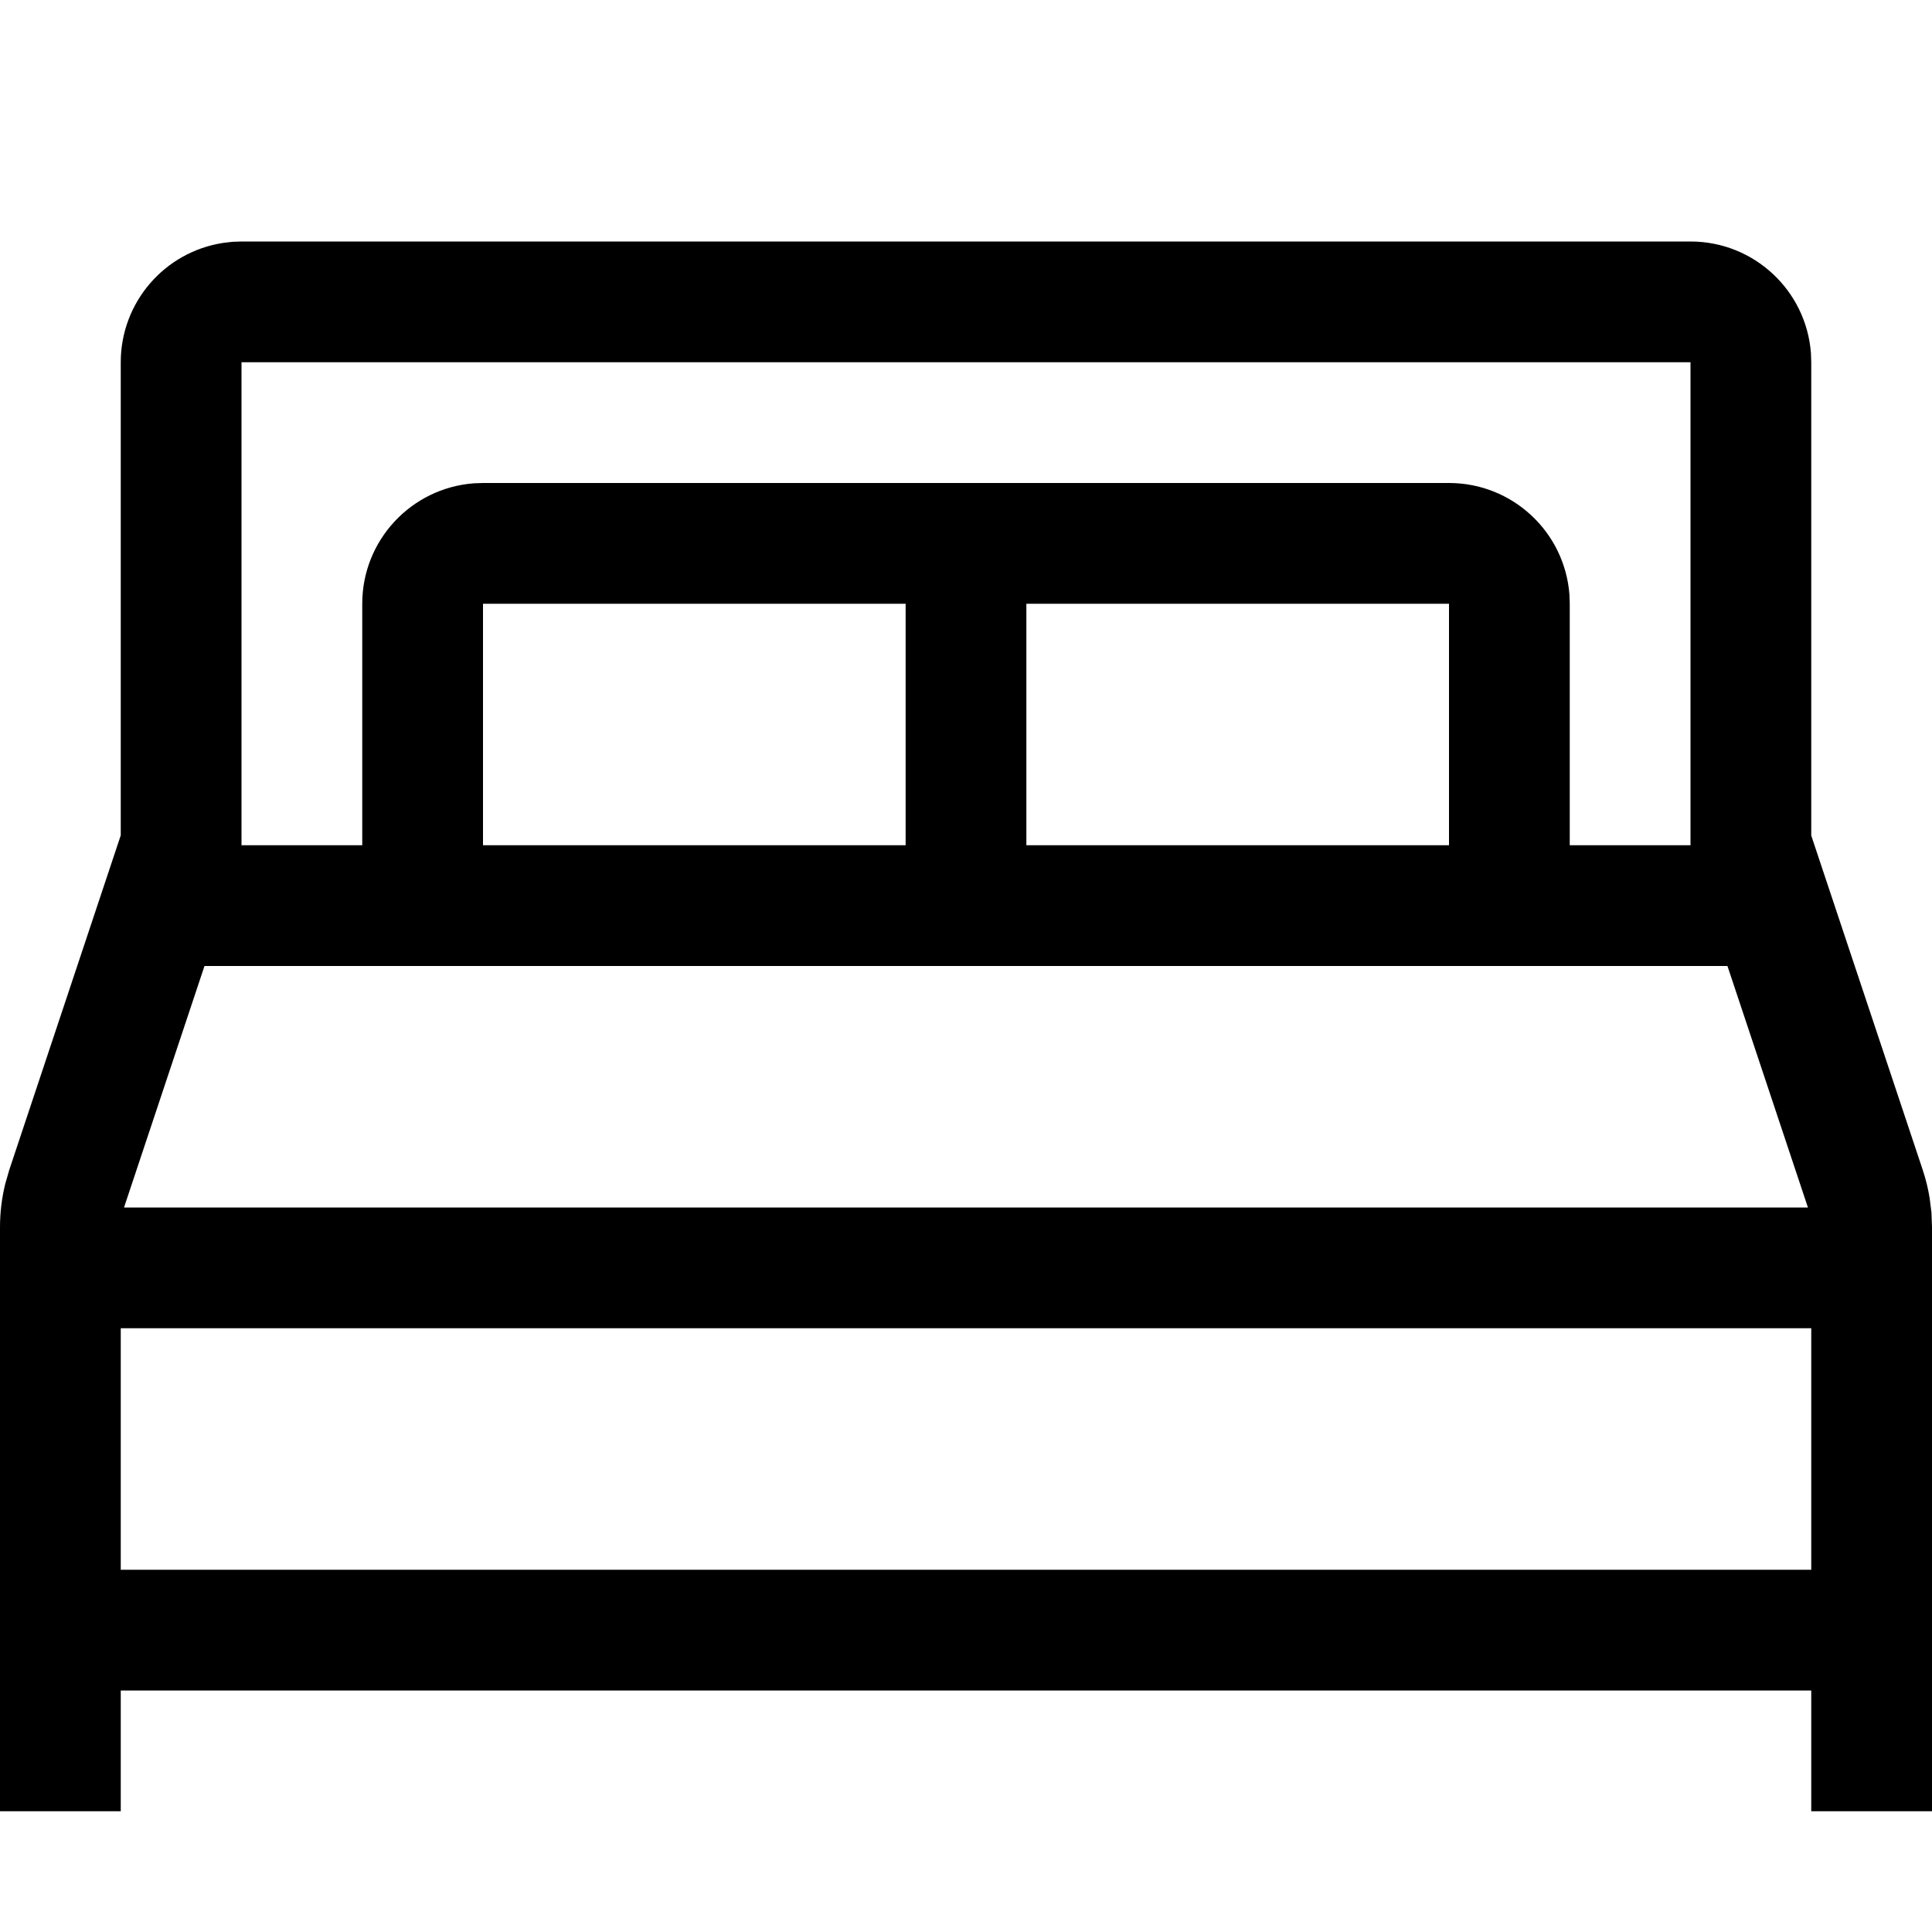
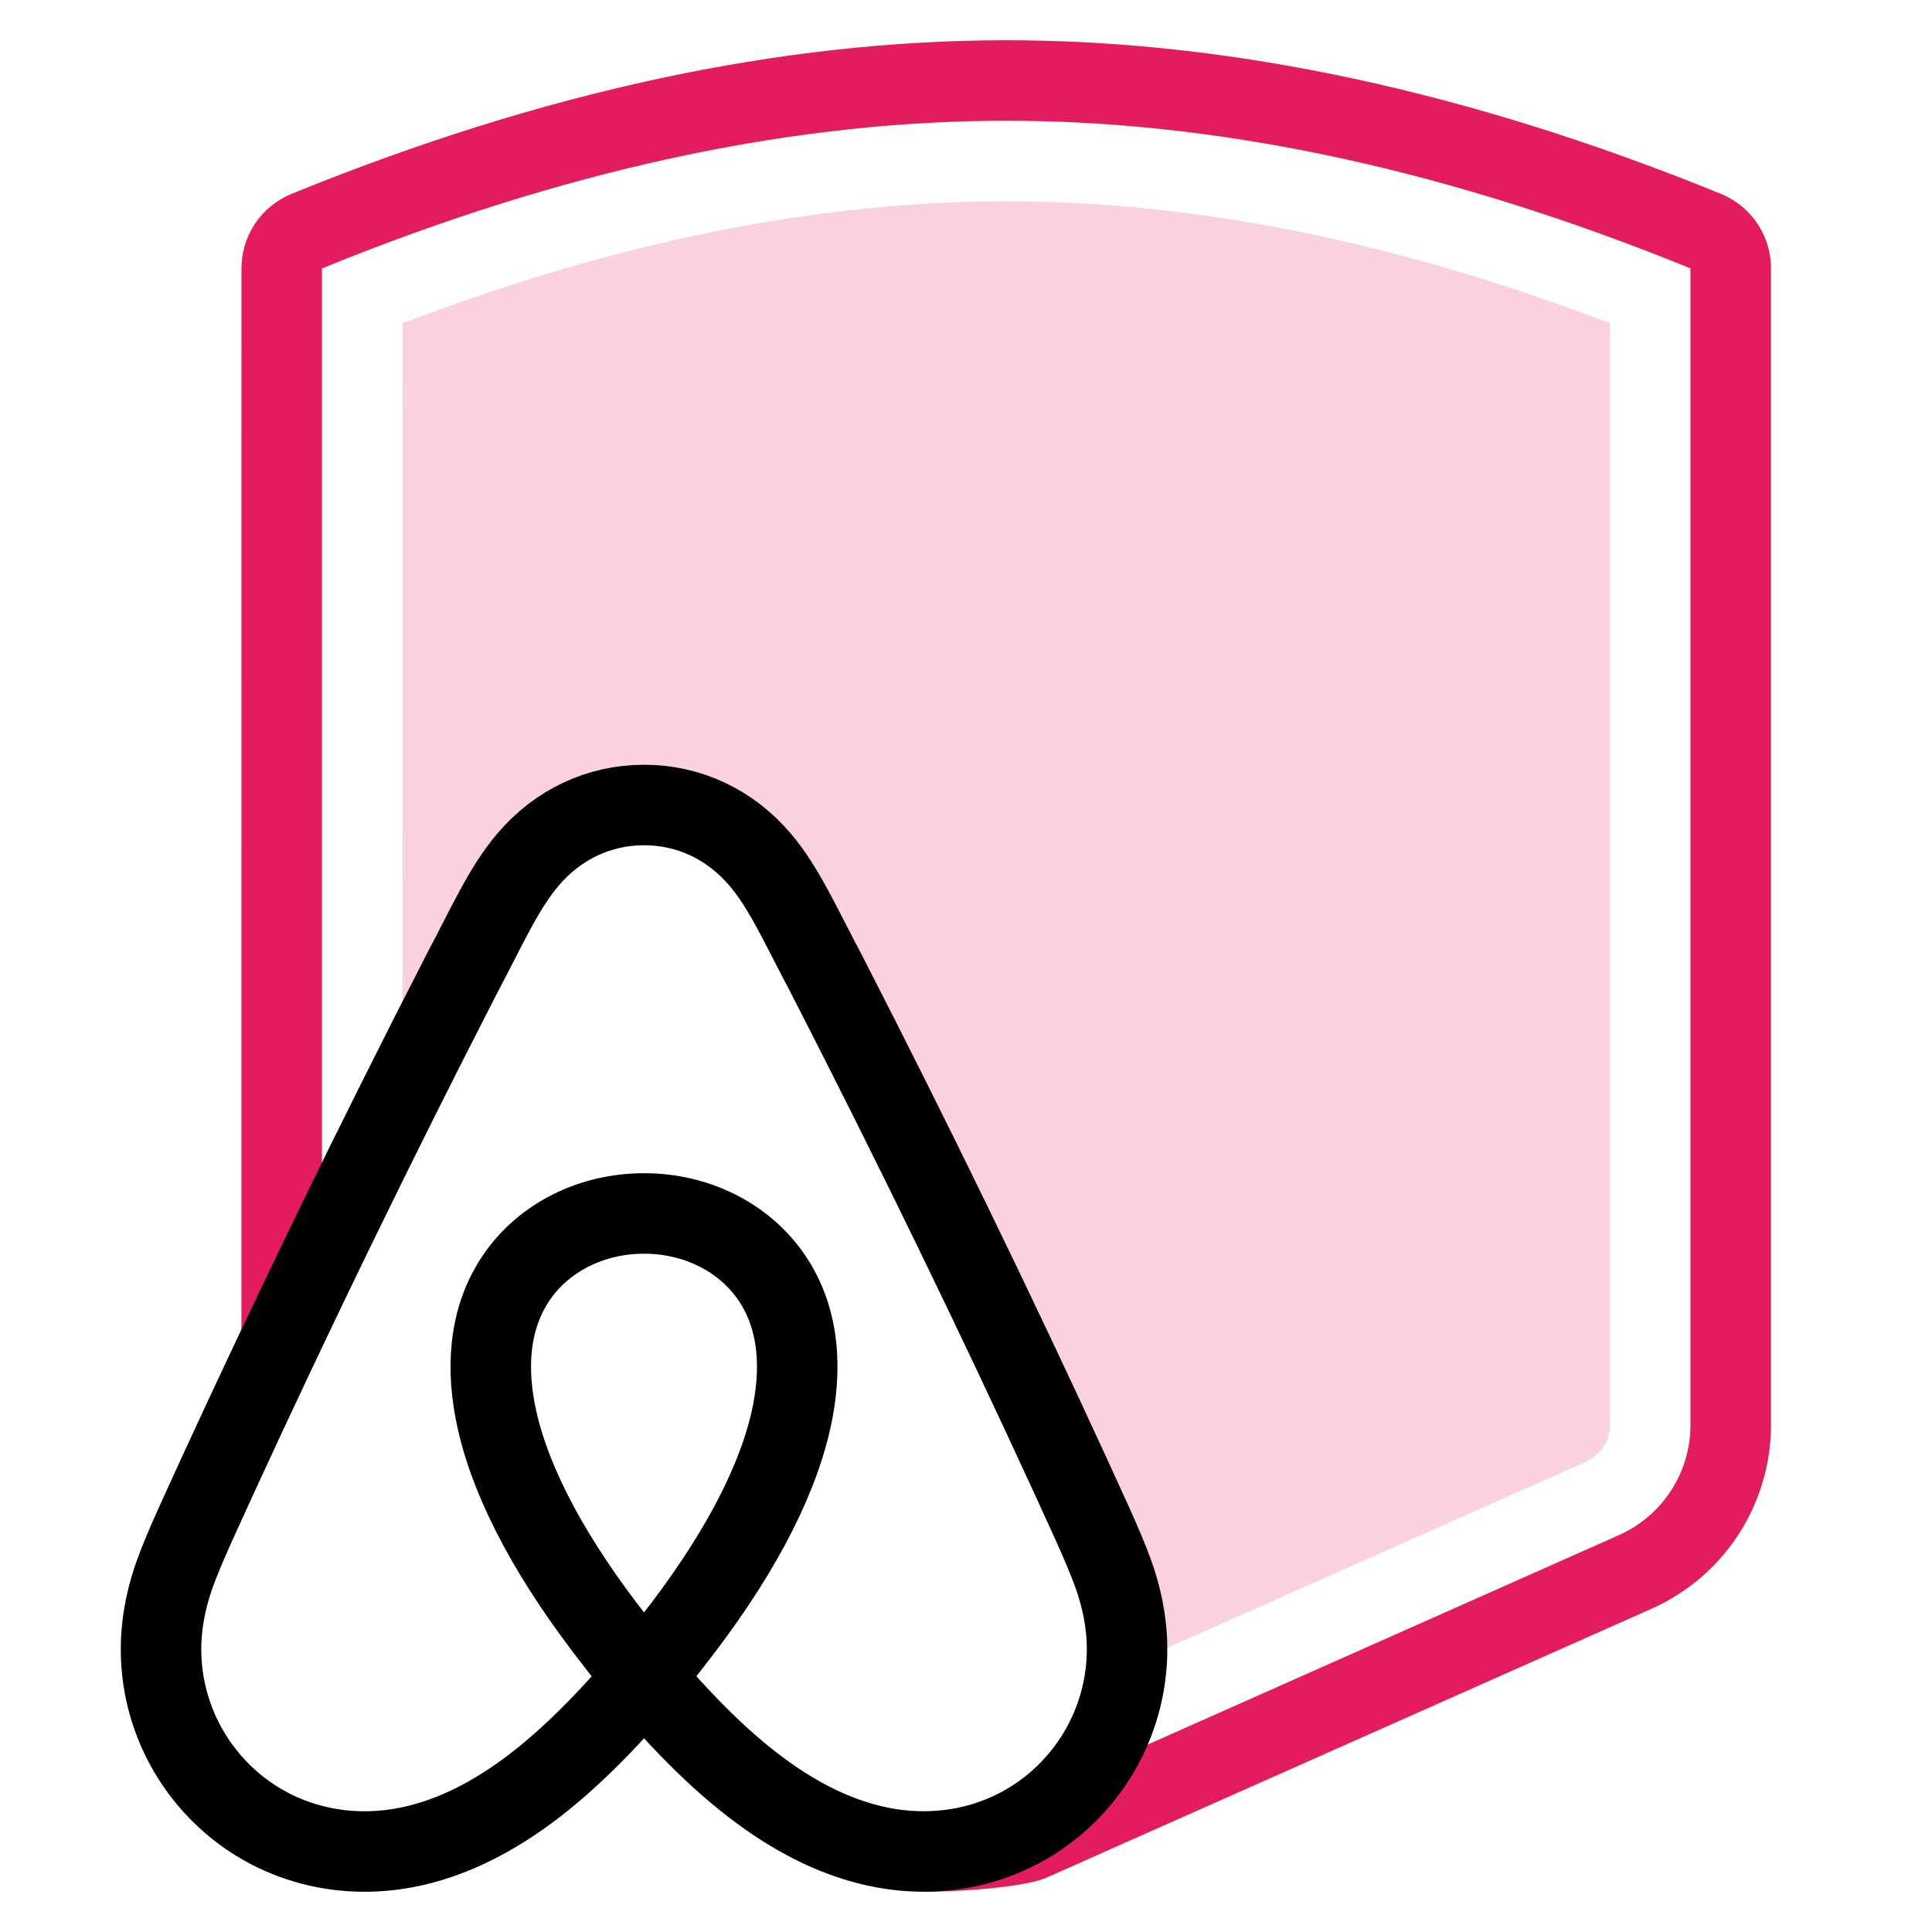
- <svg xmlns="http://www.w3.org/2000/svg" viewBox="0 0 32 32" aria-hidden="true" role="presentation" focusable="false" style="display: block; height: 24px; width: 24px; fill: currentcolor;">
-   <path d="M28 4a2 2 0 0 1 1.995 1.85L30 6v7.839l1.846 5.537a3 3 0 0 1 .115.468l.03.24.009.24V30h-2v-2H2v2H0v-9.675a3 3 0 0 1 .087-.717l.067-.232L2 13.836V6a2 2 0 0 1 1.697-1.977l.154-.018L4 4zm2 18H2v4h28zm-1.388-6H3.387l-1.333 4h27.891zM28 6H4v8h2v-4a2 2 0 0 1 1.85-1.995L8 8h16a2 2 0 0 1 1.995 1.85L26 10v4h2zm-13 4H8v4h7zm9 0h-7v4h7z" />
+ <svg xmlns="http://www.w3.org/2000/svg" viewBox="0 0 48 48" aria-hidden="true" role="presentation" focusable="false" style="display: block; height: 24px; width: 24px; fill: rgb(227, 28, 95); stroke: currentcolor;">
+   <g>
+     <g stroke="none">
+       <path d="m25 5 .585.005c4.291.076 8.837.983 13.645 2.737l.77.288v27.371l-.008.13c-.039.299-.212.566-.47.723l-.115.061-11.423 5.077c.062-.746-.043-1.494-.321-2.278-.25-.704-.767-1.781-1.042-2.395-1.909-4.156-3.959-8.369-6.091-12.521l-.332-.637c-.469-.912-.825-1.63-1.315-2.205-.743-.874-1.767-1.355-2.882-1.355-1.115 0-2.139.482-2.883 1.356-.605.711-1.031 1.682-1.646 2.841-.496.965-.987 1.934-1.473 2.904l.002-19.072.769-.286c4.798-1.75 9.337-2.658 13.621-2.737z" fill-opacity=".2" />
+       <path d="m25 1c5.599 0 11.518 1.275 17.755 3.816.703.286 1.178.943 1.239 1.691l.006.161v28.732c0 1.9-1.076 3.629-2.764 4.472l-.205.097-15.043 6.686c-.461.205-1.862.328-2.796.343l-.192.002.001-1.001c.648-.007 1.284-.133 1.878-.375.833-.339 1.546-.894 2.079-1.589l13.26-5.894c1.023-.455 1.703-1.438 1.775-2.545l.006-.196v-28.732l-.692-.277c-5.752-2.263-11.187-3.391-16.308-3.391-5.121 0-10.557 1.128-16.308 3.391l-.692.277-0 24.494c-.681 1.408-1.348 2.815-2.001 4.217l.001-28.711c0-.813.492-1.545 1.245-1.852 6.237-2.542 12.156-3.816 17.755-3.816z" />
+     </g>
+     <path d="m16 41.693.687-.885c1.596-2.033 2.592-3.887 2.961-5.512.28-1.232.232-2.517-.48-3.559-.68-.995-1.864-1.589-3.167-1.589-1.303 0-2.488.594-3.168 1.589-.71 1.039-.762 2.32-.481 3.558.369 1.625 1.365 3.48 2.962 5.513l.687.885.645.719c1.15 1.26 2.174 2.123 3.223 2.715.815.46 1.64.741 2.452.836.881.103 1.759-.012 2.56-.338 1.642-.668 2.819-2.178 3.07-3.939.121-.844.026-1.685-.288-2.573-.25-.704-.767-1.781-1.042-2.395-1.909-4.156-3.959-8.369-6.091-12.521-.649-1.222-1.048-2.139-1.647-2.842-.743-.874-1.767-1.355-2.882-1.355-1.115 0-2.139.482-2.883 1.356-.605.711-1.031 1.682-1.646 2.841-2.133 4.153-4.182 8.366-6.091 12.521-.282.631-.793 1.693-1.042 2.395-.314.887-.408 1.729-.288 2.573.251 1.761 1.427 3.27 3.07 3.939.819.333 1.694.44 2.56.339.813-.095 1.638-.376 2.452-.836 1.049-.592 2.073-1.455 3.223-2.715z" fill="none" stroke-width="2" />
+   </g>
</svg>
